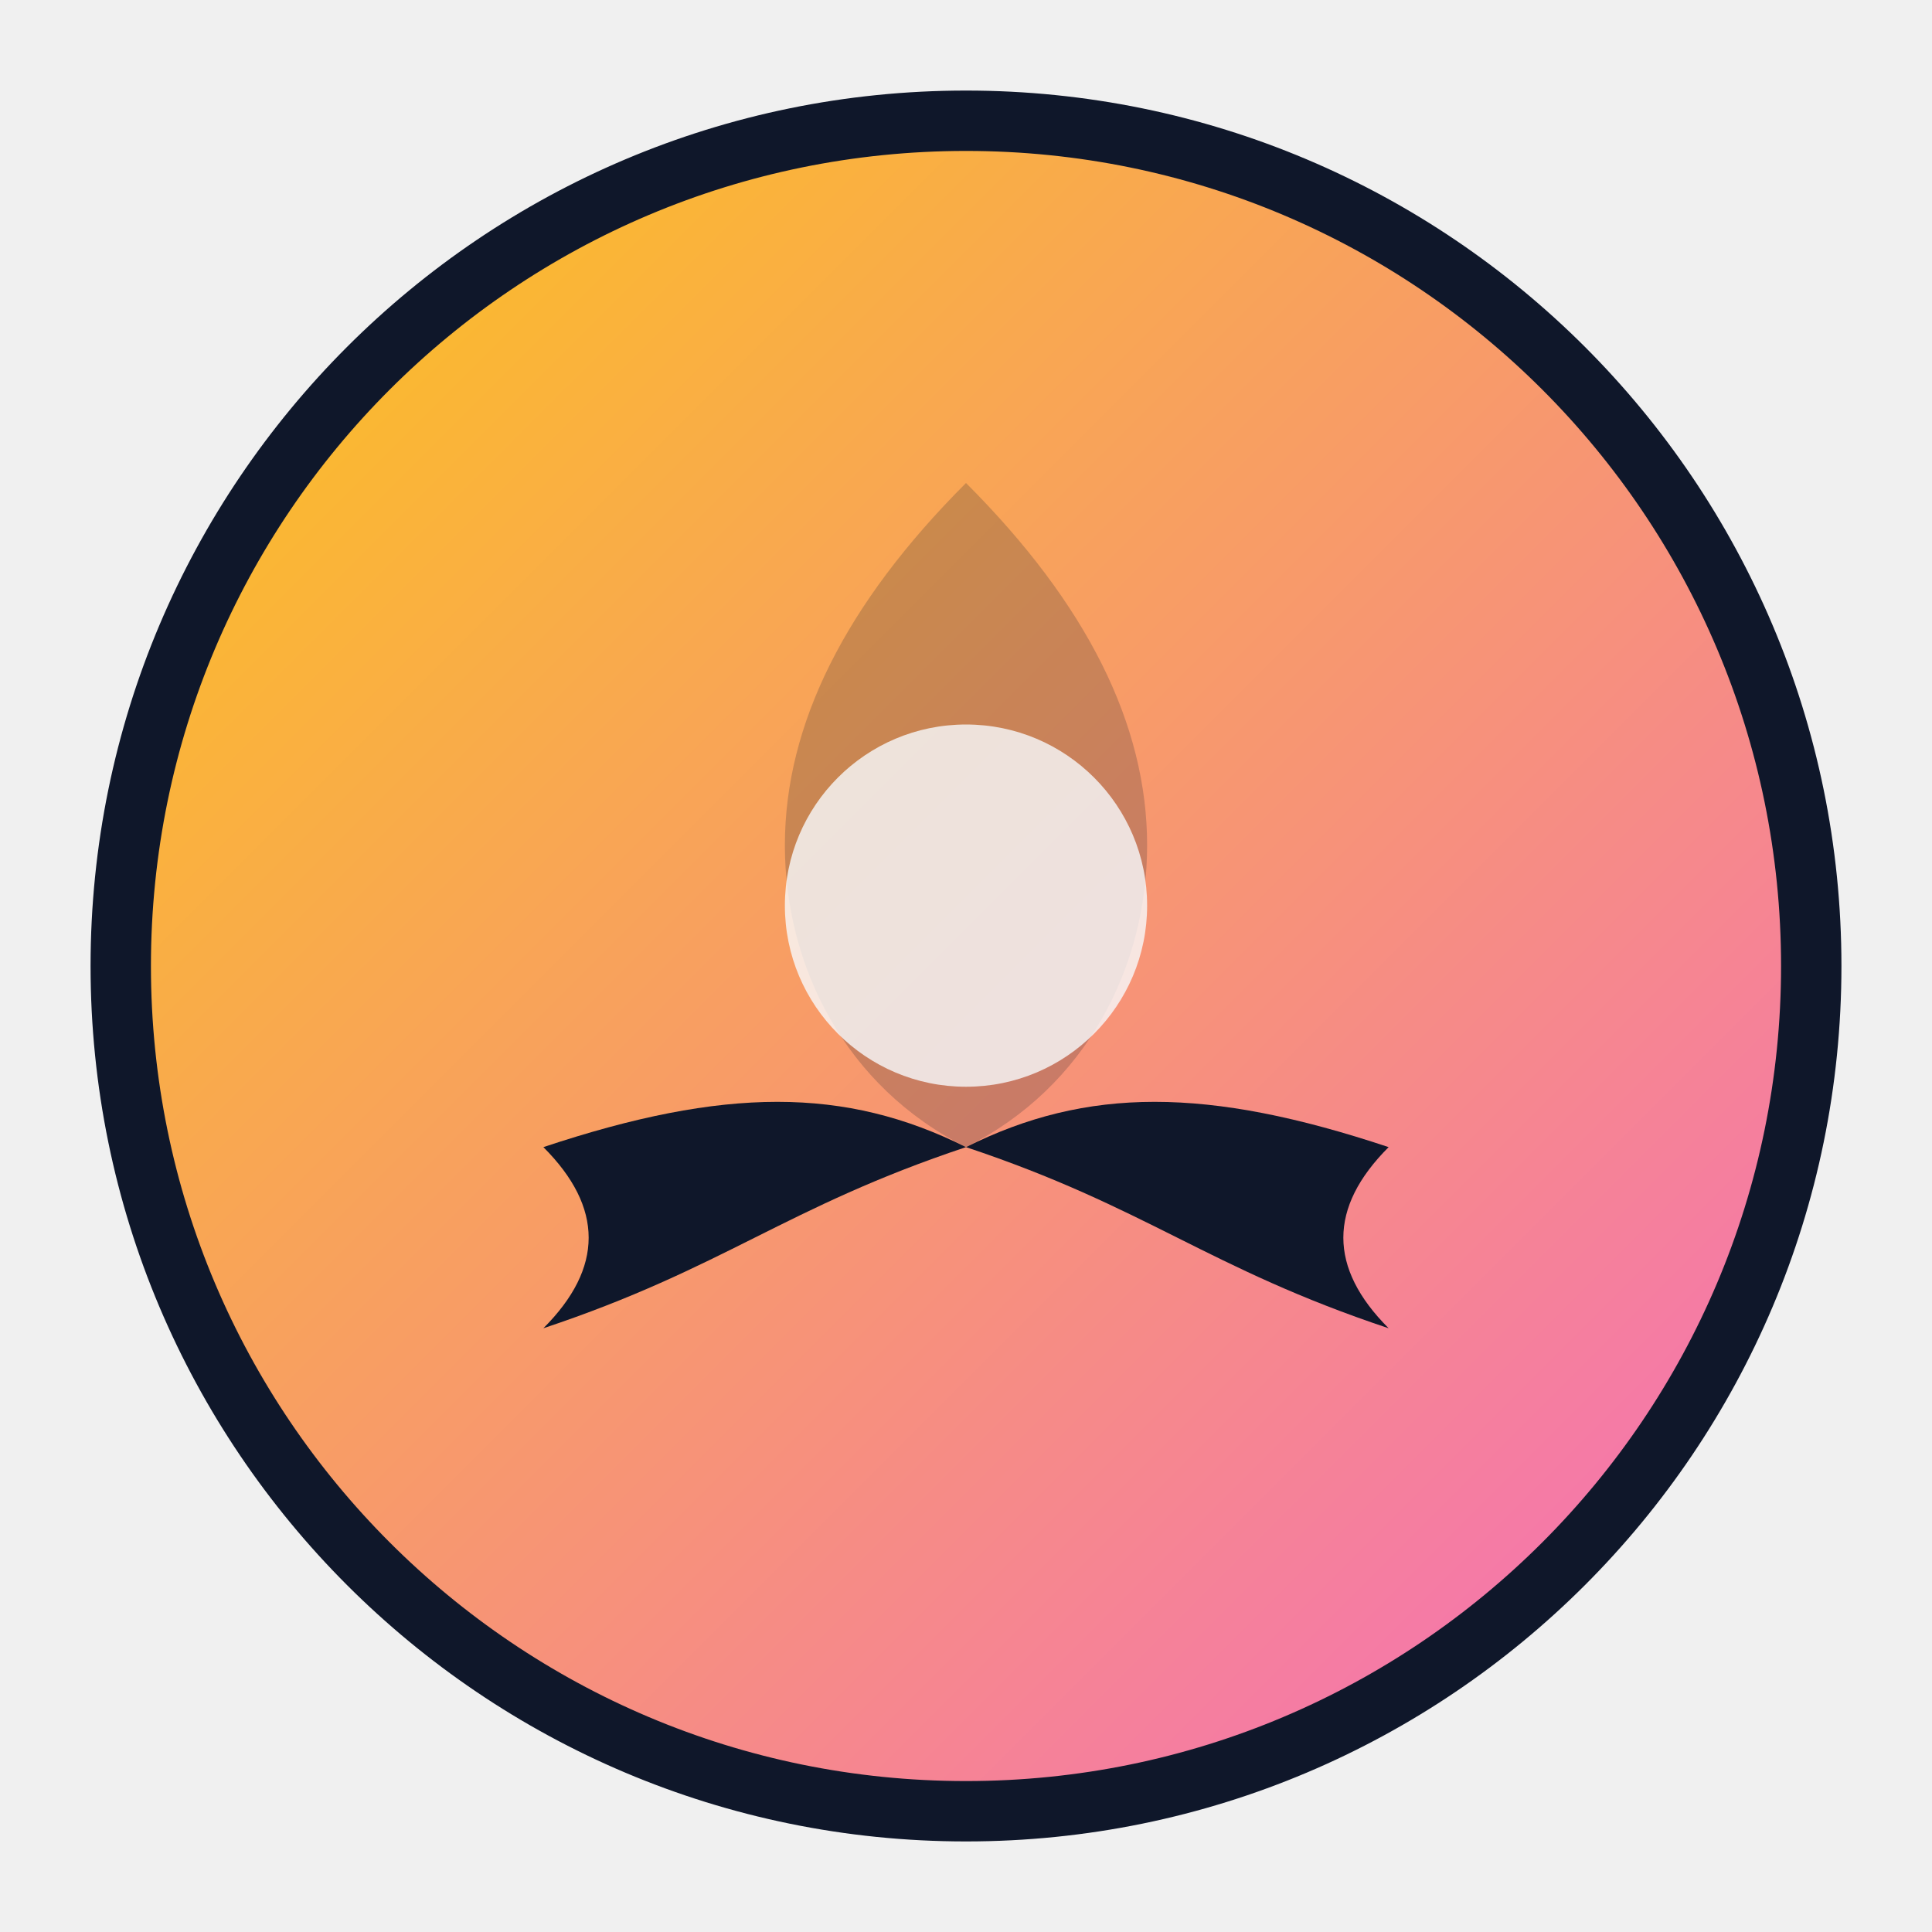
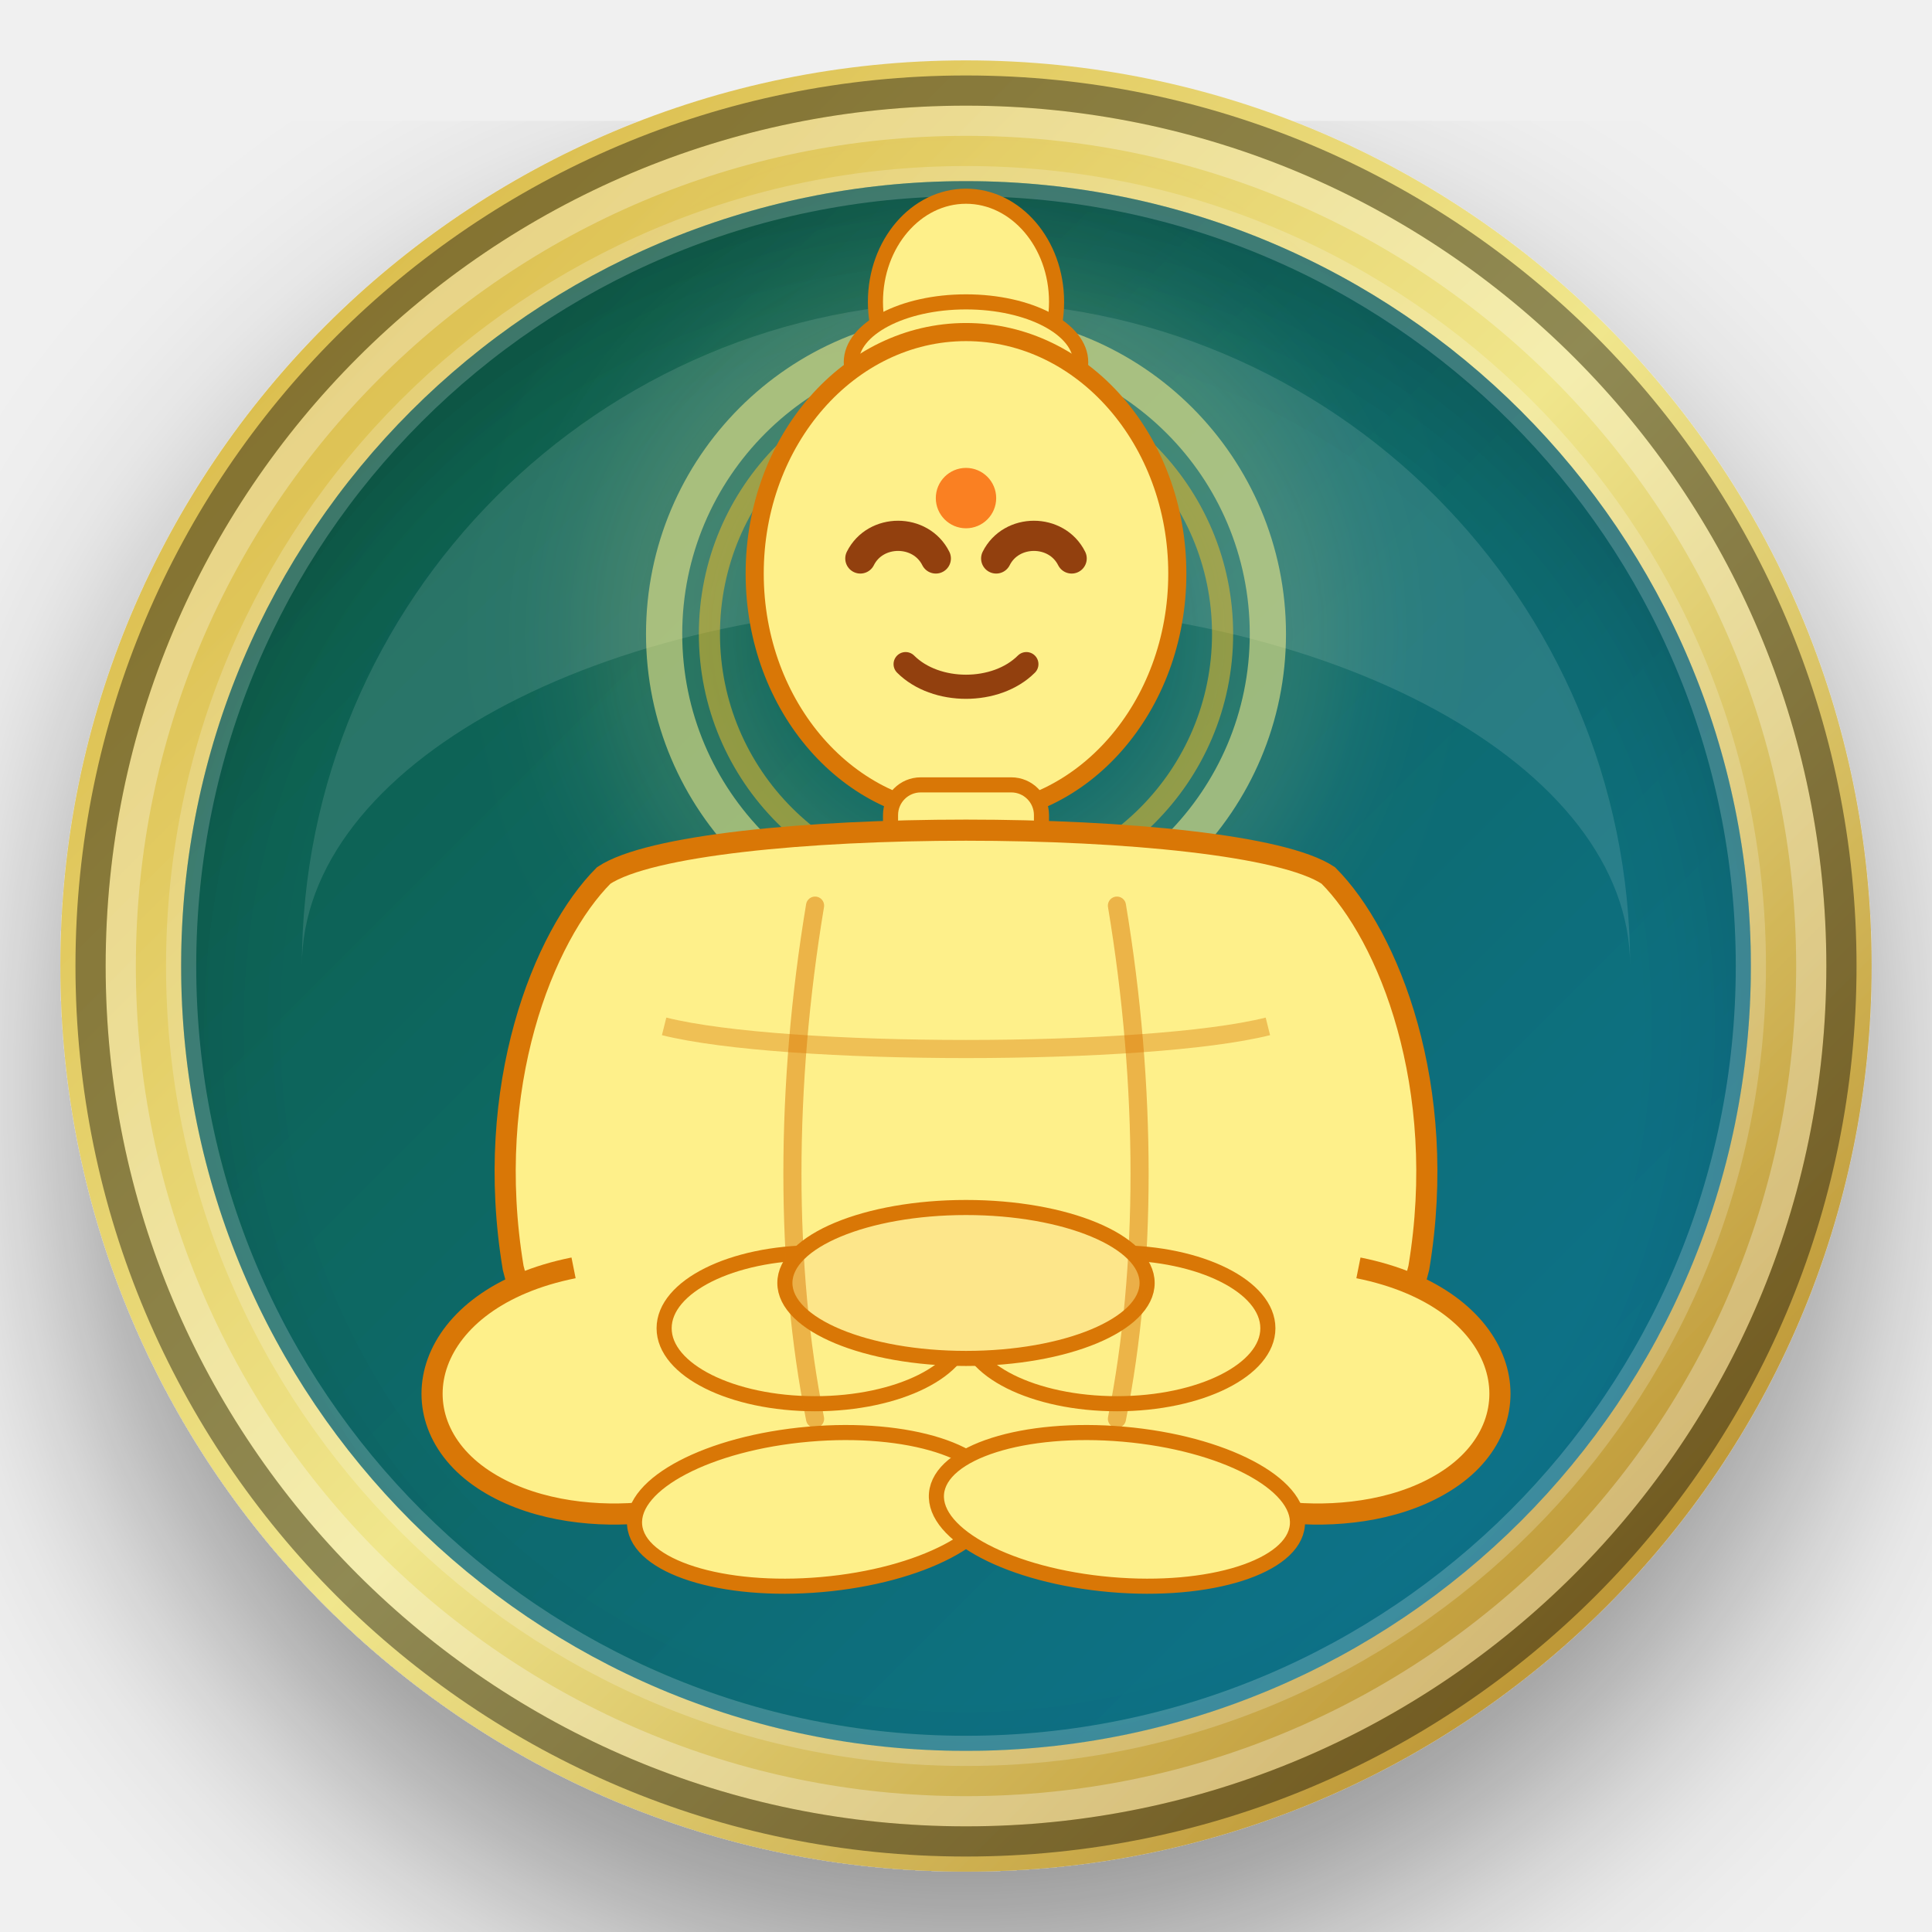
<svg xmlns="http://www.w3.org/2000/svg" width="64" height="64" viewBox="0 0 64 64" fill="none">
  <defs>
-     <linearGradient id="budda-bg" x1="8" y1="8" x2="56" y2="56" gradientUnits="userSpaceOnUse">
-       <stop offset="0" stop-color="#FBBF24" />
-       <stop offset="1" stop-color="#F472B6" />
+     <filter id="badge-budda_shadow" x="-50%" y="-50%" width="200%" height="200%">
+       <feDropShadow dx="0" dy="4" stdDeviation="4" flood-color="#000000" flood-opacity="0.4" />
+     </filter>
+     <filter id="badge-budda_glow" x="-60%" y="-60%" width="220%" height="220%">
+       <feGaussianBlur stdDeviation="2.5" result="coloredBlur" />
+       <feMerge>
+         <feMergeNode in="coloredBlur" />
+         <feMergeNode in="SourceGraphic" />
+       </feMerge>
+     </filter>
+     <filter id="badge-budda_inner_shadow">
+       <feOffset dx="0" dy="2" />
+       <feGaussianBlur stdDeviation="2" result="offset-blur" />
+       <feComposite operator="out" in="SourceGraphic" in2="offset-blur" result="inverse" />
+       <feFlood flood-color="black" flood-opacity="0.3" result="color" />
+       <feComposite operator="in" in="color" in2="inverse" result="shadow" />
+       <feComposite operator="over" in="shadow" in2="SourceGraphic" />
+     </filter>
+     <linearGradient id="badge-budda_bg" x1="10" y1="10" x2="54" y2="54" gradientUnits="userSpaceOnUse">
+       <stop offset="0" stop-color="#065F46" />
+       <stop offset="1" stop-color="#0E7490" />
+     </linearGradient>
+     <linearGradient id="badge-budda_ring" x1="0%" y1="0%" x2="100%" y2="100%">
+       <stop offset="0%" stop-color="#D4AF37" />
+       <stop offset="50%" stop-color="#F0E68C" />
+       <stop offset="100%" stop-color="#AA7814" />
    </linearGradient>
  </defs>
-   <circle cx="32" cy="32" r="28" fill="url(#budda-bg)" stroke="#0F172A" stroke-width="2" />
-   <path d="M32 16c-4 4-6 8-6 12 0 4 2 8 6 10 4-2 6-6 6-10 0-4-2-8-6-12z" fill="#0F172A" opacity="0.2" />
-   <path d="M18 38c6-2 10-2 14 0-6 2-8 4-14 6 2-2 2-4 0-6z" fill="#0F172A" />
-   <path d="M46 38c-6-2-10-2-14 0 6 2 8 4 14 6-2-2-2-4 0-6z" fill="#0F172A" />
-   <circle cx="32" cy="30" r="6" fill="#F8FAFC" opacity="0.8" />
+   <circle cx="32" cy="32" r="30" fill="url(#badge-budda_ring)" filter="url(#badge-budda_shadow)" />
+   <circle cx="32" cy="32" r="28" fill="none" stroke="#FFFFFF" stroke-opacity="0.3" stroke-width="1" />
+   <circle cx="32" cy="32" r="29" fill="none" stroke="#000000" stroke-opacity="0.4" stroke-width="1" />
+   <circle cx="32" cy="32" r="26" fill="url(#badge-budda_bg)" filter="url(#badge-budda_inner_shadow)" />
+   <path d="M 10,32 A 22,22 0 0,1 54,32 A 22,12 0 0,0 10,32 Z" fill="#ffffff" opacity="0.12" />
+   <circle cx="32" cy="32" r="26" fill="none" stroke="#ffffff" stroke-opacity="0.2" stroke-width="1" />
+   <circle cx="32" cy="21" r="10" fill="none" stroke="#FEF08A" stroke-width="1.2" opacity="0.6" filter="url(#badge-budda_glow)" />
+   <circle cx="32" cy="21" r="8.5" fill="none" stroke="#FBBF24" stroke-width="0.7" opacity="0.5" />
+   <ellipse cx="32" cy="10" rx="3" ry="3.5" fill="#FEF08A" stroke="#D97706" stroke-width="0.5" />
+   <ellipse cx="32" cy="12" rx="3.8" ry="2" fill="#FEF08A" stroke="#D97706" stroke-width="0.5" />
+   <ellipse cx="32" cy="19" rx="7" ry="8" fill="#FEF08A" stroke="#D97706" stroke-width="0.6" />
+   <rect x="29.5" y="26" width="5" height="3" rx="1" fill="#FEF08A" stroke="#D97706" stroke-width="0.5" />
+   <path d="M 20,29 C 18,31 16,36 17,42 C 18,46 20,48 24,49 C 27,50 37,50 40,49 C 44,48 46,46 47,42 C 48,36 46,31 44,29 C 41,27 23,27 20,29 Z" fill="#FEF08A" stroke="#D97706" stroke-width="0.7" />
+   <path d="M 19,42 C 14,43 13,47 16,49 C 19,51 24,50 24,49" fill="#FEF08A" stroke="#D97706" stroke-width="0.7" />
+   <path d="M 45,42 C 50,43 51,47 48,49 C 45,51 40,50 40,49" fill="#FEF08A" stroke="#D97706" stroke-width="0.7" />
+   <ellipse cx="27" cy="50" rx="6" ry="2.5" fill="#FEF08A" stroke="#D97706" stroke-width="0.5" transform="rotate(-5 27 50)" />
+   <ellipse cx="37" cy="50" rx="6" ry="2.5" fill="#FEF08A" stroke="#D97706" stroke-width="0.5" transform="rotate(5 37 50)" />
+   <ellipse cx="27" cy="44" rx="5" ry="2.5" fill="#FEF08A" stroke="#D97706" stroke-width="0.5" />
+   <ellipse cx="37" cy="44" rx="5" ry="2.5" fill="#FEF08A" stroke="#D97706" stroke-width="0.5" />
+   <ellipse cx="32" cy="42.5" rx="6" ry="2.5" fill="#FDE68A" stroke="#D97706" stroke-width="0.5" />
+   <path d="M 28.5,18.5 C 29,17.5 30.5,17.5 31,18.5" stroke="#92400E" stroke-width="1" stroke-linecap="round" fill="none" />
+   <path d="M 33,18.5 C 33.5,17.5 35,17.5 35.5,18.5" stroke="#92400E" stroke-width="1" stroke-linecap="round" fill="none" />
+   <path d="M 30,22 C 31,23 33,23 34,22" stroke="#92400E" stroke-width="0.8" stroke-linecap="round" fill="none" />
+   <circle cx="32" cy="16.5" r="1" fill="#F97316" opacity="0.9" />
+   <path d="M 27,30 C 26,36 26,42 27,47" stroke="#D97706" stroke-width="0.6" stroke-linecap="round" opacity="0.5" />
+   <path d="M 37,30 C 38,36 38,42 37,47" stroke="#D97706" stroke-width="0.6" stroke-linecap="round" opacity="0.5" />
+   <path d="M 22,34 C 26,35 38,35 42,34" stroke="#D97706" stroke-width="0.6" opacity="0.4" />
</svg>
